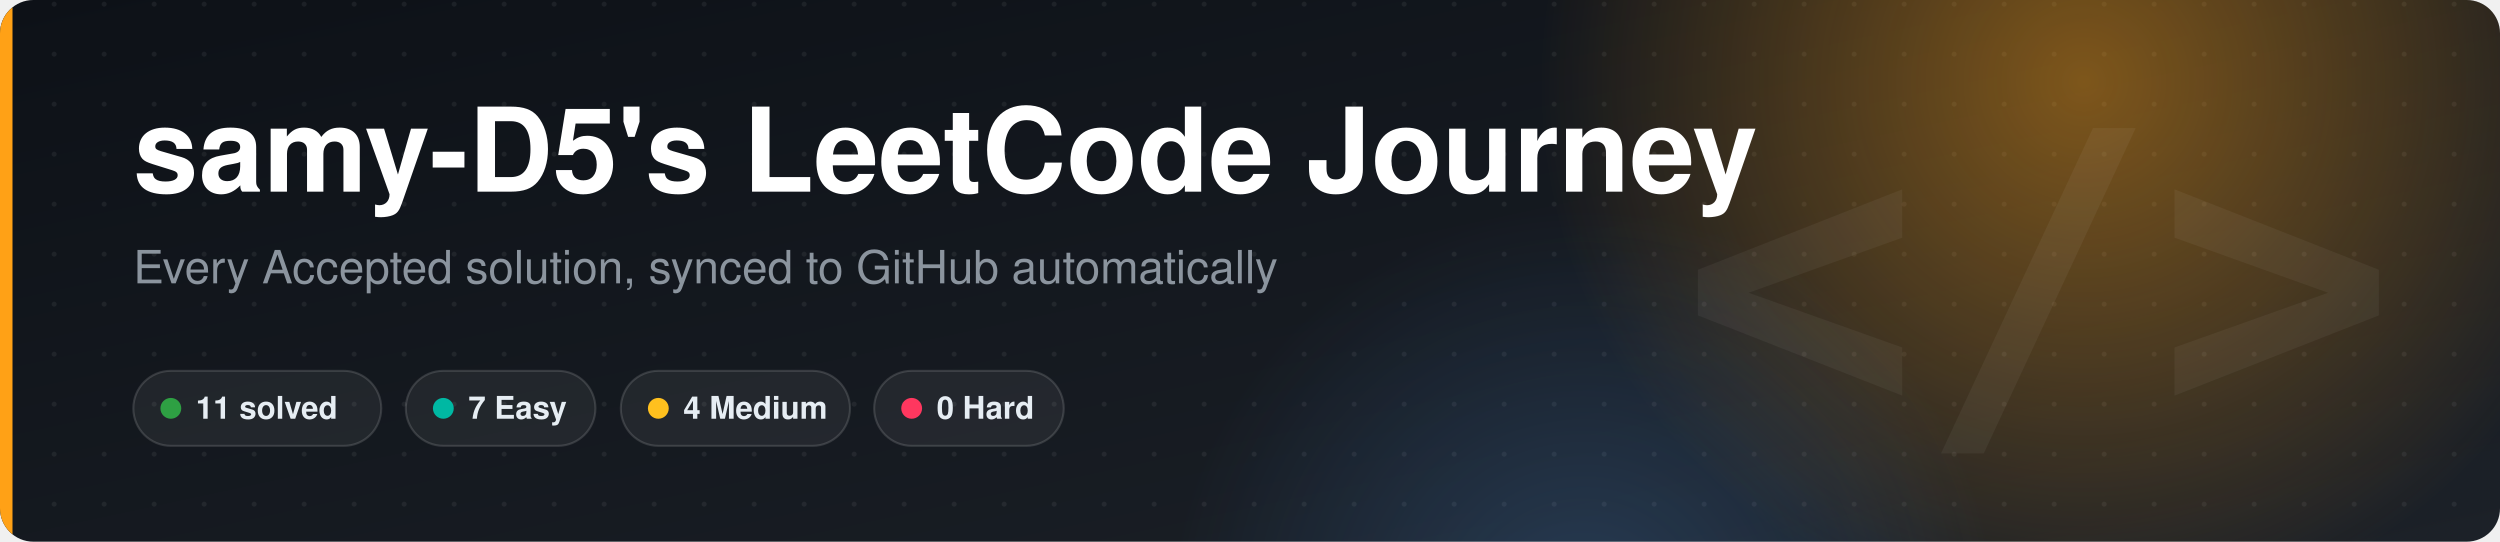
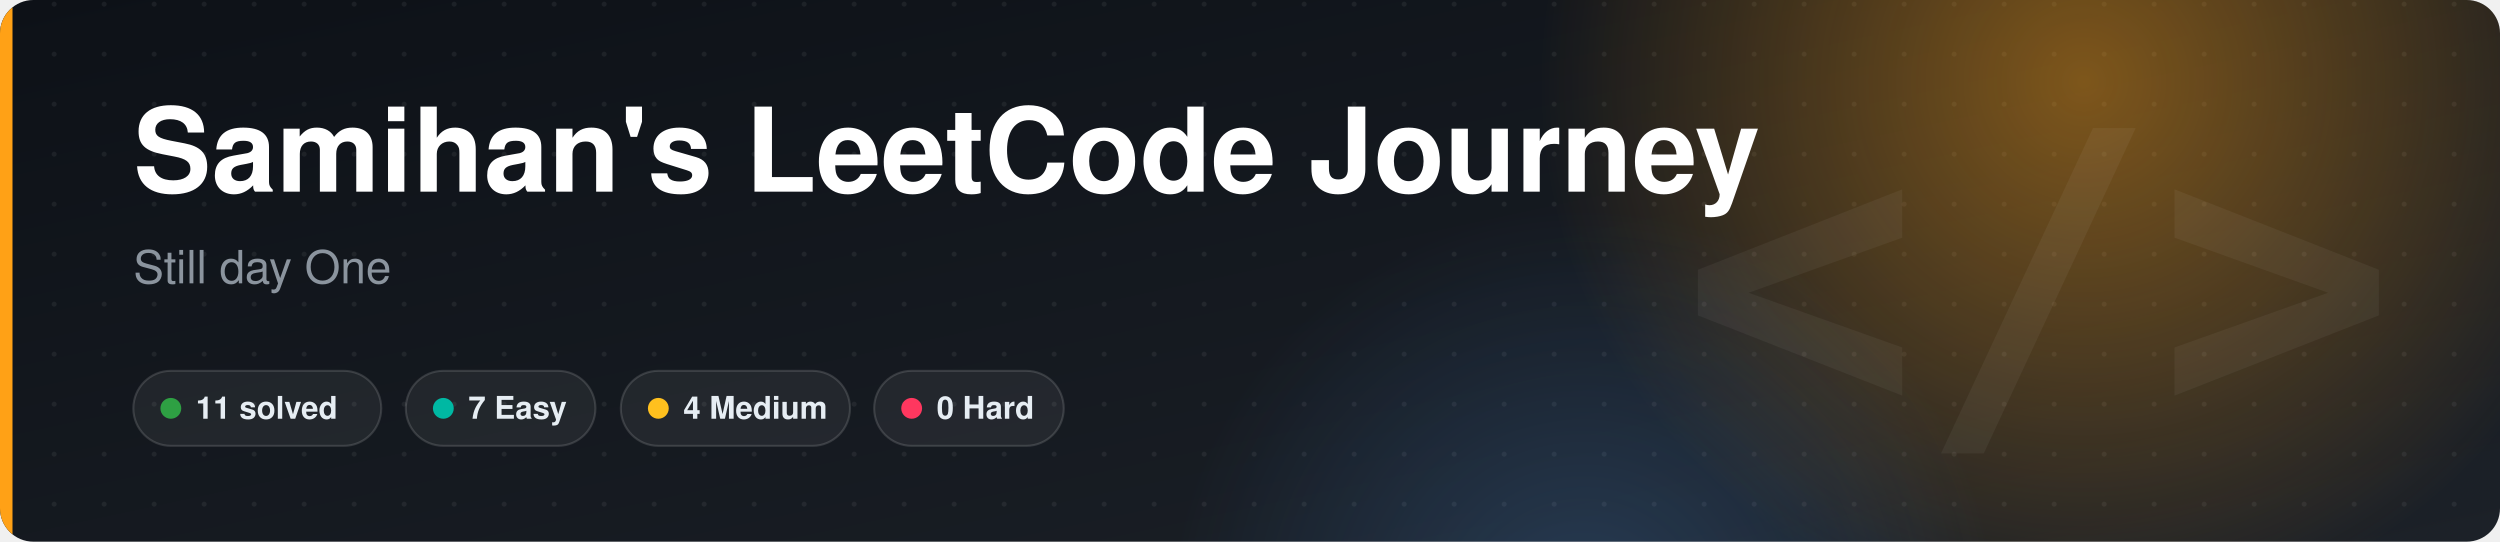
<svg xmlns="http://www.w3.org/2000/svg" width="1200" height="260" viewBox="0 0 1200 260" font-family="-apple-system,BlinkMacSystemFont,'Segoe UI',Helvetica,Arial,sans-serif" role="img" aria-labelledby="t">
  <style>
.bg{fill:#ffffff;stroke:#d0d7de}.title{fill:#1f2328;font-size:18px;font-weight:600}.muted{fill:#656d76;font-size:12px}
.label{fill:#1f2328;font-size:13px;font-weight:600}.value{fill:#1f2328;font-size:22px;font-weight:700}.value-sm{fill:#1f2328;font-size:14px;font-weight:700}
.total{fill:#1f2328;font-size:30px;font-weight:700}.track{fill:#eaeef2}.ring-track{stroke:#eaeef2}.divider{stroke:#d0d7de}.grid{stroke:#d0d7de;fill:none}
@media (prefers-color-scheme: dark){.bg{fill:#0d1117;stroke:#30363d}.title,.label,.value,.value-sm,.total{fill:#e6edf3}.muted{fill:#8b949e}.track{fill:#21262d}.ring-track{stroke:#21262d}.divider{stroke:#30363d}.grid{stroke:#30363d}}
@keyframes ls-fade{from{opacity:0;transform:translateY(6px)}to{opacity:1;transform:none}}
@keyframes ls-grow{from{transform:scaleX(0)}to{transform:scaleX(1)}}
@keyframes ls-pop{from{opacity:0;transform:scale(.2)}to{opacity:1;transform:scale(1)}}
@keyframes ls-pulse{0%,100%{opacity:1}50%{opacity:.3}}
.fade{animation:ls-fade .6s ease-out both}
.grow{transform-box:fill-box;transform-origin:left center;animation:ls-grow .9s cubic-bezier(.2,.7,.3,1) both}
.pulse{animation:ls-pulse 1.8s ease-in-out infinite}
.d1{animation-delay:0.12s}
.d2{animation-delay:0.24s}
.d3{animation-delay:0.36s}
.d4{animation-delay:0.48s}
.d5{animation-delay:0.60s}
.d6{animation-delay:0.72s}
.d7{animation-delay:0.84s}
.d8{animation-delay:0.96s}
@media (prefers-reduced-motion: reduce){*{animation:none!important}}
@keyframes ls-drift{0%,100%{transform:translate(0,0)}50%{transform:translate(-60px,18px)}}
.glow{animation:ls-drift 14s ease-in-out infinite}
</style>
  <defs>
    <linearGradient id="bn-bg" x1="0" y1="0" x2="1" y2="1">
      <stop offset="0" stop-color="#0d1117" />
      <stop offset="1" stop-color="#1c2128" />
    </linearGradient>
    <radialGradient id="bn-glow">
      <stop offset="0" stop-color="#ffa116" stop-opacity="0.45" />
      <stop offset="1" stop-color="#ffa116" stop-opacity="0" />
    </radialGradient>
    <radialGradient id="bn-glow2">
      <stop offset="0" stop-color="#58a6ff" stop-opacity="0.22" />
      <stop offset="1" stop-color="#58a6ff" stop-opacity="0" />
    </radialGradient>
    <pattern id="bn-dots" width="24" height="24" patternUnits="userSpaceOnUse">
      <circle cx="2" cy="2" r="1.2" fill="#ffffff" fill-opacity="0.06" />
    </pattern>
    <clipPath id="bn-clip">
      <rect width="1200" height="260" rx="16" />
    </clipPath>
  </defs>
  <g clip-path="url(#bn-clip)">
    <rect width="1200" height="260" fill="url(#bn-bg)" />
    <rect width="1200" height="260" fill="url(#bn-dots)" />
    <circle cx="1000" cy="40" r="260" fill="url(#bn-glow)" class="glow" />
    <circle cx="760" cy="300" r="200" fill="url(#bn-glow2)" />
    <text x="1150" y="200" text-anchor="end" font-family="SFMono-Regular,Consolas,monospace" font-size="190" font-weight="700" fill="#ffffff" fill-opacity="0.05">&lt;/&gt;</text>
    <rect x="0" y="0" width="6" height="260" fill="#ffa116" />
  </g>
-   <text x="64" y="92" fill="#ffffff" font-size="56" font-weight="800" class="fade">samy-D5's LeetCode Journey</text>
-   <text x="64" y="136" fill="#8b949e" font-size="22" class="fade d1">Every Accepted solution, synced to GitHub automatically</text>
+   <text x="64" y="92" fill="#ffffff" font-size="56" font-weight="800" class="fade">Samihan's LeetCode Journey</text>
+   <text x="64" y="136" fill="#8b949e" font-size="22" class="fade d1">Still day One</text>
  <g class="fade d3">
    <rect x="64" y="178" width="119" height="36" rx="18" fill="#ffffff" fill-opacity="0.06" stroke="#ffffff" stroke-opacity="0.14" />
    <circle cx="82" cy="196" r="5" fill="#2ea043" />
    <text x="94" y="201" fill="#e6edf3" font-size="15" font-weight="600">11 solved</text>
  </g>
  <g class="fade d4">
    <rect x="194.8" y="178" width="91" height="36" rx="18" fill="#ffffff" fill-opacity="0.06" stroke="#ffffff" stroke-opacity="0.14" />
    <circle cx="212.8" cy="196" r="5" fill="#00b8a3" />
    <text x="224.8" y="201" fill="#e6edf3" font-size="15" font-weight="600">7 Easy</text>
  </g>
  <g class="fade d5">
    <rect x="298" y="178" width="110" height="36" rx="18" fill="#ffffff" fill-opacity="0.06" stroke="#ffffff" stroke-opacity="0.14" />
    <circle cx="316" cy="196" r="5" fill="#ffc01e" />
    <text x="328" y="201" fill="#e6edf3" font-size="15" font-weight="600">4 Medium</text>
  </g>
  <g class="fade d6">
    <rect x="419.6" y="178" width="91" height="36" rx="18" fill="#ffffff" fill-opacity="0.06" stroke="#ffffff" stroke-opacity="0.14" />
    <circle cx="437.6" cy="196" r="5" fill="#ff375f" />
    <text x="449.6" y="201" fill="#e6edf3" font-size="15" font-weight="600">0 Hard</text>
  </g>
</svg>
